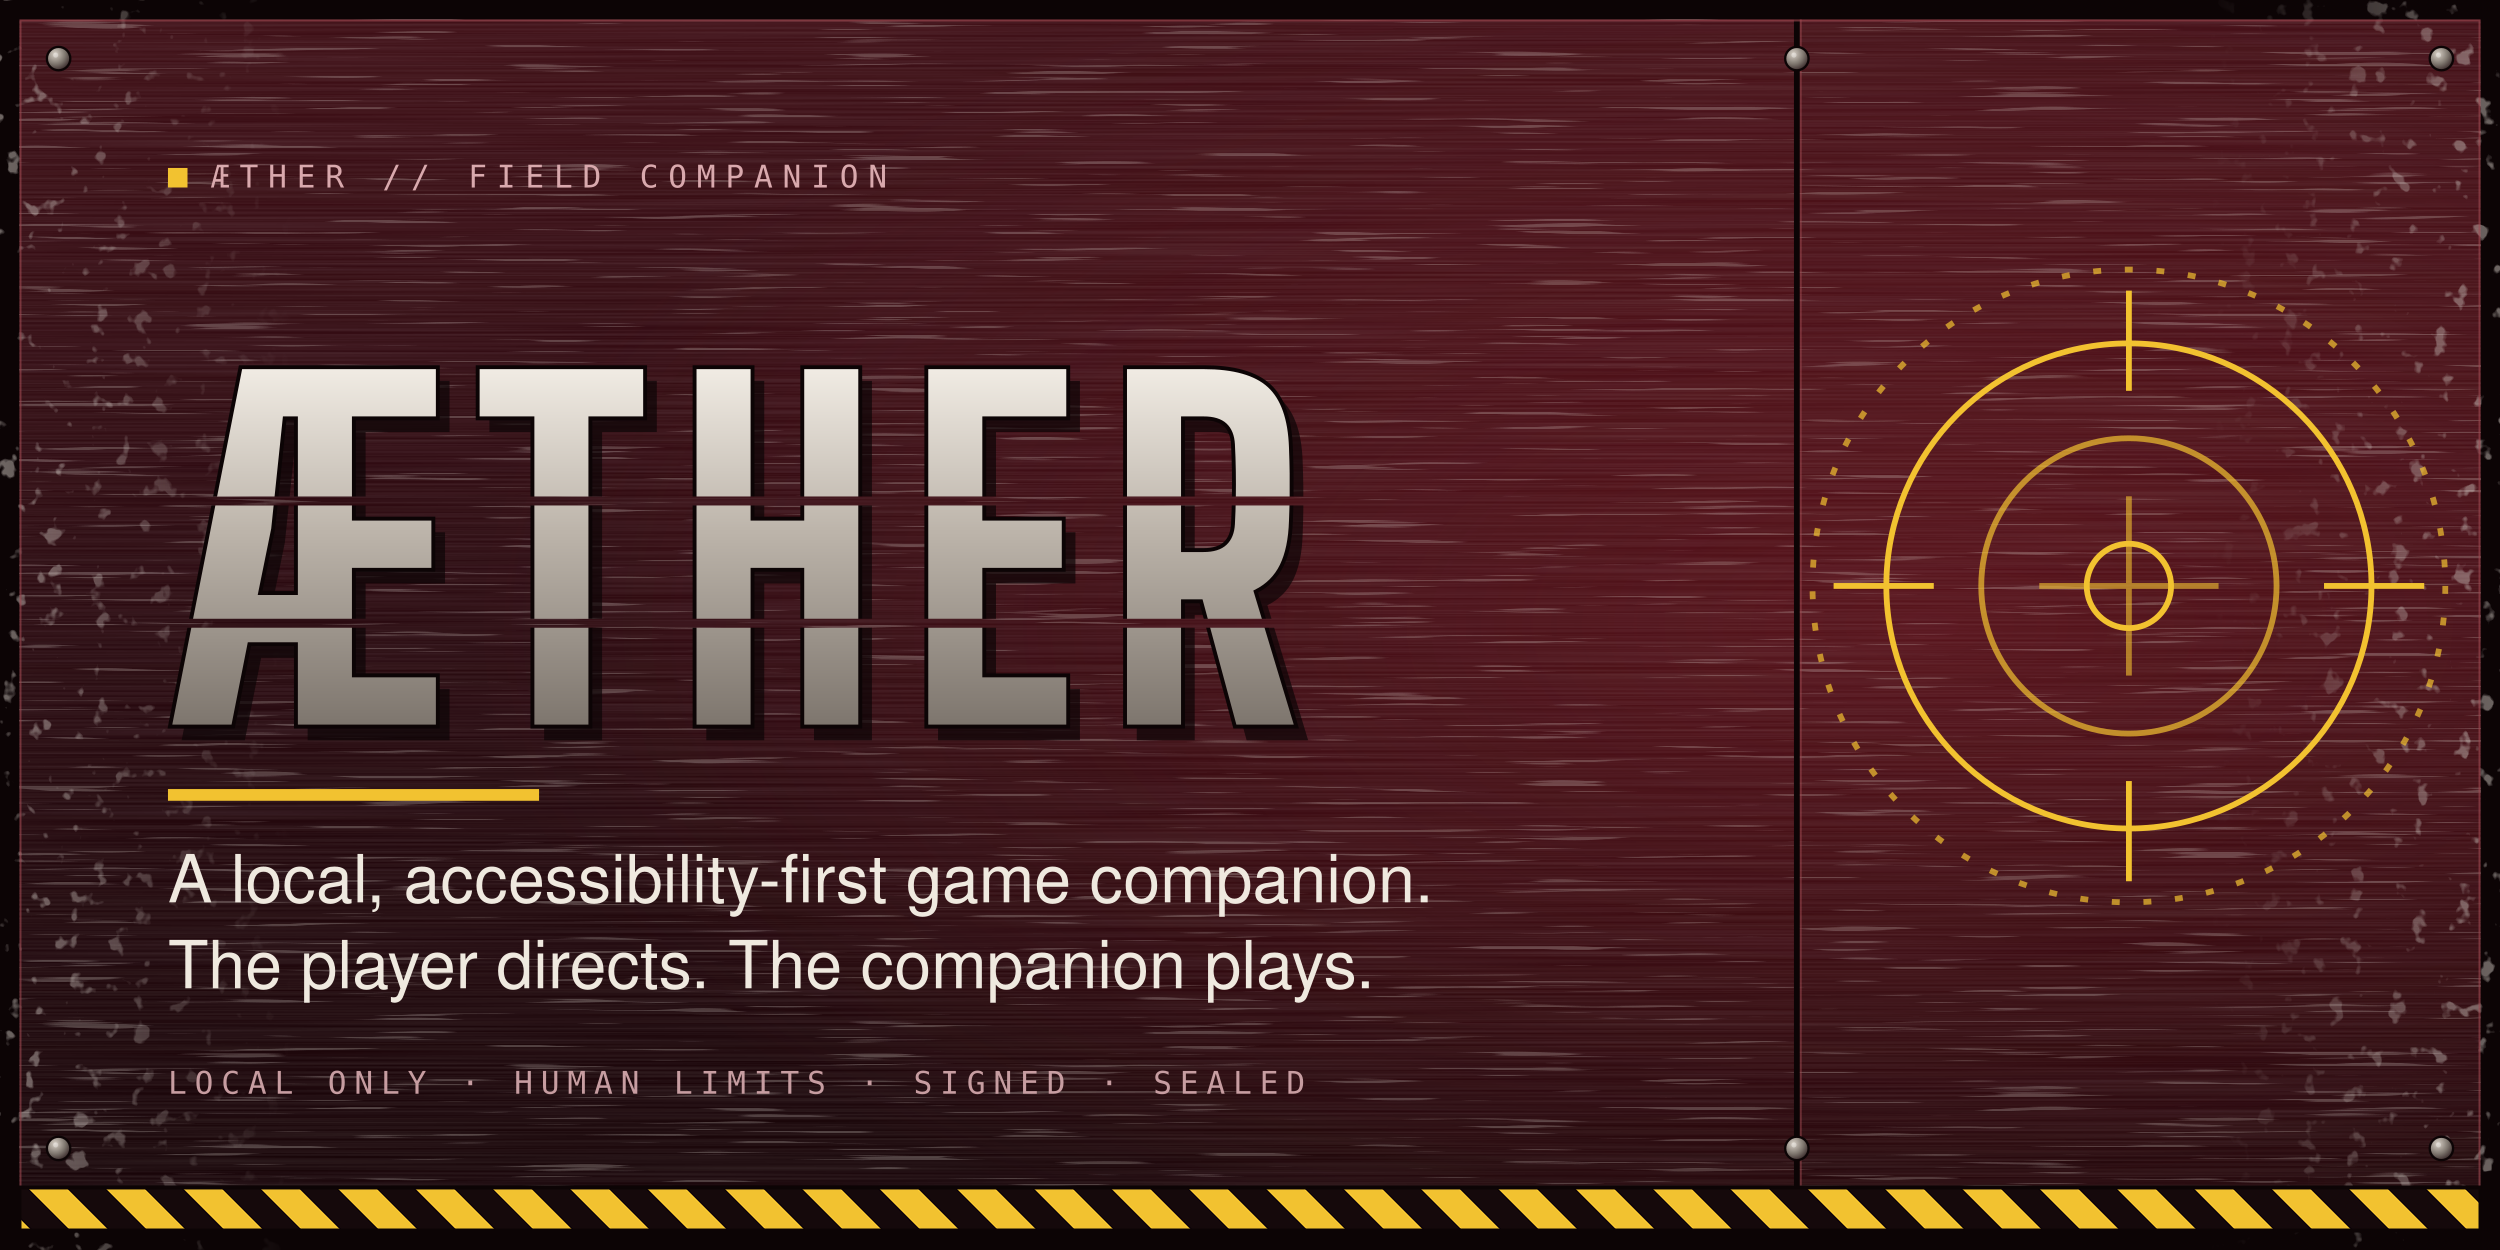
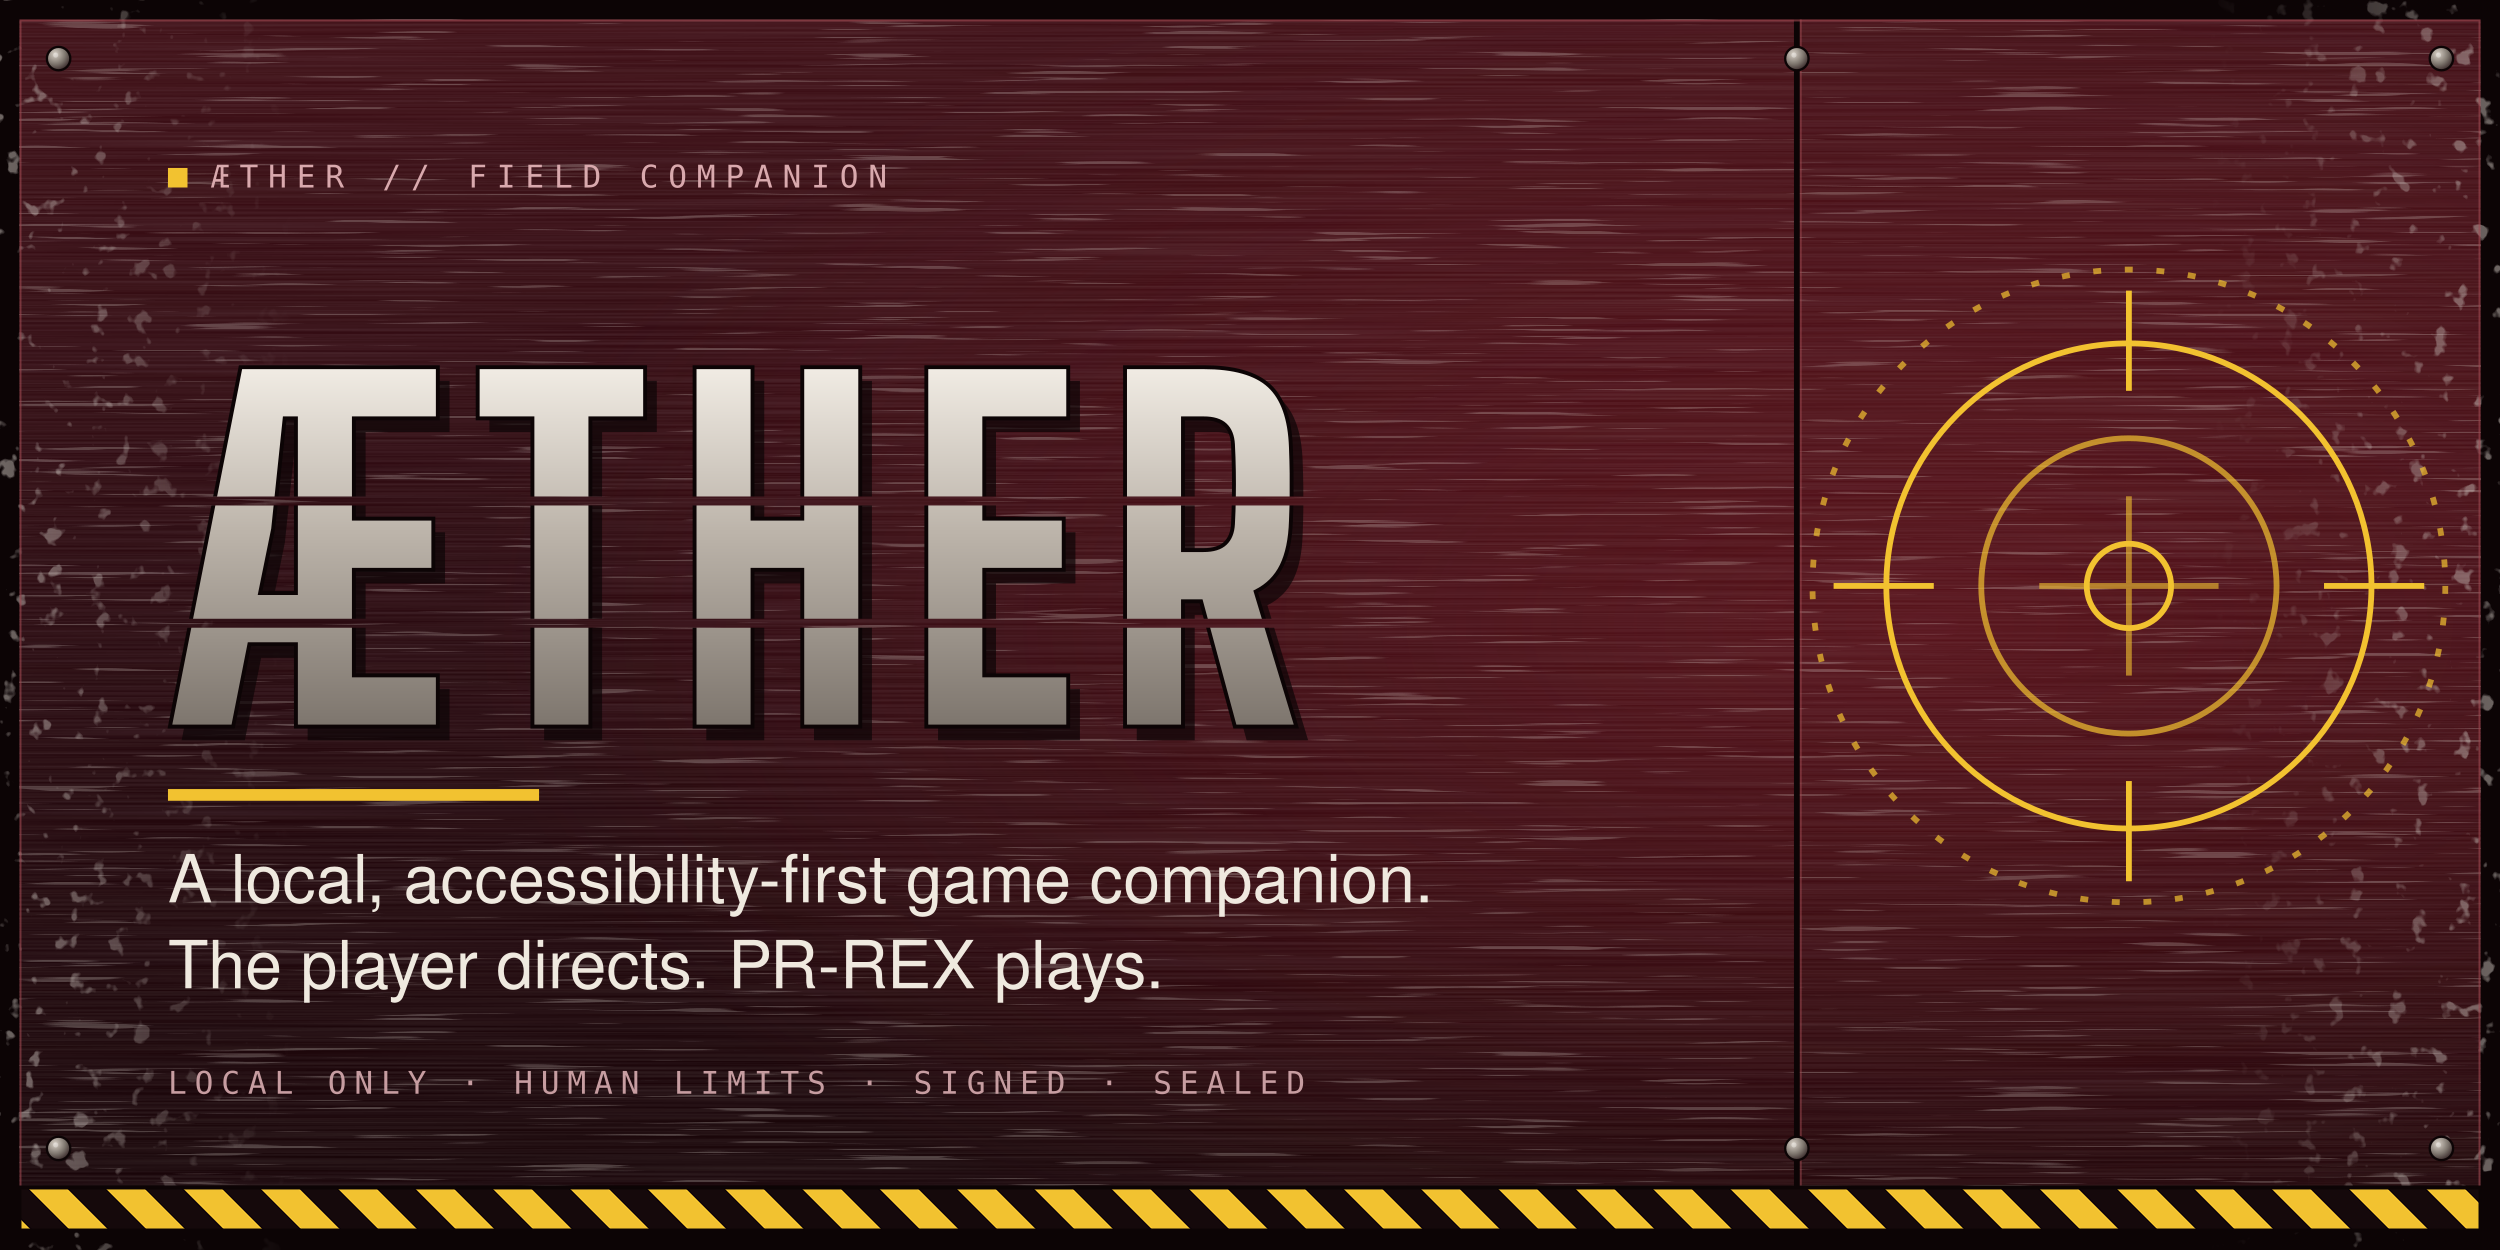
<svg xmlns="http://www.w3.org/2000/svg" viewBox="0 0 1280 640" width="1280" height="640">
  <defs>
    <linearGradient id="splate" x1="0" y1="0" x2="0" y2="1">
      <stop offset="0" stop-color="#3f0f16" />
      <stop offset=".5" stop-color="#2a0a10" />
      <stop offset="1" stop-color="#170508" />
    </linearGradient>
    <linearGradient id="ssteel" x1="0" y1="0" x2="0" y2="1">
      <stop offset="0" stop-color="#f1ece4" />
      <stop offset=".45" stop-color="#bdb5ab" />
      <stop offset="1" stop-color="#7d756d" />
    </linearGradient>
    <radialGradient id="sglow" cx=".78" cy=".5" r=".6">
      <stop offset="0" stop-color="#9a1f2a" stop-opacity=".4" />
      <stop offset="1" stop-color="#b0252f" stop-opacity="0" />
    </radialGradient>
    <linearGradient id="sedge" x1="0" y1="0" x2="1" y2="0">
      <stop offset="0" stop-color="#000" stop-opacity=".55" />
      <stop offset=".08" stop-color="#000" stop-opacity="0" />
      <stop offset=".92" stop-color="#000" stop-opacity="0" />
      <stop offset="1" stop-color="#000" stop-opacity=".55" />
    </linearGradient>
    <filter id="sbrush" x="0" y="0" width="100%" height="100%">
      <feTurbulence type="fractalNoise" baseFrequency="0.004 0.85" numOctaves="2" seed="7" />
      <feColorMatrix values="0 0 0 0 1  0 0 0 0 1  0 0 0 0 1  0 0 0 .5 -.12" />
    </filter>
    <filter id="swear" x="0" y="0" width="100%" height="100%">
      <feTurbulence type="fractalNoise" baseFrequency="0.09" numOctaves="3" seed="23" />
      <feColorMatrix values="0 0 0 0 .55  0 0 0 0 .5  0 0 0 0 .47  0 0 0 11 -7.4" />
    </filter>
    <filter id="sscr" x="0" y="0" width="100%" height="100%">
      <feTurbulence type="fractalNoise" baseFrequency="0.012 0.5" numOctaves="2" seed="41" />
      <feColorMatrix values="0 0 0 0 .85  0 0 0 0 .8  0 0 0 0 .75  0 0 0 14 -9.2" />
    </filter>
    <pattern id="shaz" width="28" height="28" patternUnits="userSpaceOnUse" patternTransform="rotate(-45)">
      <rect width="14" height="28" fill="#f2c230" />
      <rect x="14" width="14" height="28" fill="#15090b" />
    </pattern>
    <radialGradient id="sriv" cx=".35" cy=".3" r=".8">
      <stop offset="0" stop-color="#d8d0c6" />
      <stop offset=".55" stop-color="#7d756d" />
      <stop offset="1" stop-color="#2a1a1c" />
    </radialGradient>
    <mask id="sedgemask">
      <rect width="1280" height="640" fill="#000" />
      <rect width="1280" height="640" fill="url(#sedge2)" />
    </mask>
    <linearGradient id="sedge2" x1="0" y1="0" x2="1" y2="0">
      <stop offset="0" stop-color="#fff" />
      <stop offset=".12" stop-color="#fff" stop-opacity="0" />
      <stop offset=".88" stop-color="#fff" stop-opacity="0" />
      <stop offset="1" stop-color="#fff" />
    </linearGradient>
  </defs>
  <rect width="1280" height="640" fill="#0c0405" />
  <rect x="10" y="10" width="1260" height="620" fill="url(#splate)" />
  <rect x="10" y="10" width="1260" height="620" fill="url(#sglow)" />
  <rect x="10" y="10" width="1260" height="620" filter="url(#sbrush)" opacity=".3" />
  <g mask="url(#sedgemask)">
    <rect width="1280" height="640" filter="url(#swear)" opacity=".55" />
  </g>
  <rect x="10" y="10" width="1260" height="620" filter="url(#sscr)" opacity=".22" />
  <path d="M920 10V630" stroke="#0c0405" stroke-width="3" />
  <path d="M922 10V630" stroke="#a24a52" stroke-width="1" opacity=".5" />
  <rect x="10.5" y="10.5" width="1259" height="619" fill="none" stroke="#a24a52" stroke-opacity=".6" />
  <rect x="10" y="608" width="1260" height="22" fill="url(#shaz)" />
  <rect x="10" y="608" width="1260" height="22" fill="none" stroke="#0c0405" stroke-width="2" />
  <rect x="86" y="86" width="10" height="10" fill="#f2c230" />
  <text x="108" y="96" font-family="Menlo,Consolas,'DejaVu Sans Mono',monospace" font-size="16" letter-spacing="5" fill="#d9a9ad">ÆTHER // FIELD COMPANION</text>
  <mask id="sslit" maskUnits="userSpaceOnUse" x="64" y="168.0" width="624.31" height="224.0">
    <rect x="64" y="168.0" width="624.31" height="224.0" fill="#fff" />
    <rect x="74" y="254.2" width="604.31" height="4.6" fill="#000" />
    <rect x="74" y="316.8" width="604.31" height="4.6" fill="#000" />
  </mask>
  <g mask="url(#sslit)">
    <path d="M86.992 372.0 123.145 188.0H224.169V214.206H181.191V265.534H221.869V291.74H181.191V345.794H224.169V372.0H151.512V329.832H127.701L119.372 372.0ZM133.177 303.626H151.512V214.206H145.755L139.854 270.78Z M272.598 372.0V214.206H244.576V188.0H330.298V214.206H302.276V372.0Z M355.622 372.0V188.0H385.3V265.534H410.761V188.0H440.439V372.0H410.761V291.74H385.3V372.0Z M474.272 372.0V188.0H546.929V214.206H503.95V265.534H544.629V291.74H503.95V345.794H546.929V372.0Z M576.017 372.0V188.0H616.302Q639.516 188.0 649.858 197.53Q660.2 207.059 660.956 229.067Q661.235 236.471 661.305 242.377Q661.375 248.282 661.305 254.052Q661.235 259.822 660.956 266.781Q660.52 280.766 656.225 289.582Q651.93 298.398 642.904 302.889L663.757 372.0H632.256L614.925 307.848H605.695V372.0ZM605.695 281.642H616.253Q623.646 281.642 627.289 278.22Q630.932 274.799 631.277 268.324Q631.622 261.824 631.737 254.868Q631.852 247.912 631.737 240.968Q631.622 234.024 631.277 227.524Q630.932 220.959 627.301 217.582Q623.671 214.206 616.302 214.206H605.695Z" fill="#0c0405" transform="translate(6 7)" opacity=".7" />
    <path d="M86.992 372.0 123.145 188.0H224.169V214.206H181.191V265.534H221.869V291.74H181.191V345.794H224.169V372.0H151.512V329.832H127.701L119.372 372.0ZM133.177 303.626H151.512V214.206H145.755L139.854 270.78Z M272.598 372.0V214.206H244.576V188.0H330.298V214.206H302.276V372.0Z M355.622 372.0V188.0H385.3V265.534H410.761V188.0H440.439V372.0H410.761V291.74H385.3V372.0Z M474.272 372.0V188.0H546.929V214.206H503.95V265.534H544.629V291.74H503.95V345.794H546.929V372.0Z M576.017 372.0V188.0H616.302Q639.516 188.0 649.858 197.53Q660.2 207.059 660.956 229.067Q661.235 236.471 661.305 242.377Q661.375 248.282 661.305 254.052Q661.235 259.822 660.956 266.781Q660.52 280.766 656.225 289.582Q651.93 298.398 642.904 302.889L663.757 372.0H632.256L614.925 307.848H605.695V372.0ZM605.695 281.642H616.253Q623.646 281.642 627.289 278.22Q630.932 274.799 631.277 268.324Q631.622 261.824 631.737 254.868Q631.852 247.912 631.737 240.968Q631.622 234.024 631.277 227.524Q630.932 220.959 627.301 217.582Q623.671 214.206 616.302 214.206H605.695Z" fill="url(#ssteel)" stroke="#0c0405" stroke-width="2" />
  </g>
  <rect x="86" y="404" width="190" height="6" fill="#f2c230" />
  <text x="86" y="462" font-family="'Helvetica Neue',Helvetica,Arial,sans-serif" font-size="34" fill="#efe9df">A local, accessibility-first game companion.</text>
-   <text x="86" y="506" font-family="'Helvetica Neue',Helvetica,Arial,sans-serif" font-size="34" fill="#efe9df">The player directs. The companion plays.</text>
+   <text x="86" y="506" font-family="'Helvetica Neue',Helvetica,Arial,sans-serif" font-size="34" fill="#efe9df">The player directs. PR-REX plays.</text>
  <text x="86" y="560" font-family="Menlo,Consolas,'DejaVu Sans Mono',monospace" font-size="16" letter-spacing="4" fill="#c79da1">LOCAL ONLY · HUMAN LIMITS · SIGNED · SEALED</text>
  <g transform="translate(1090 300) scale(1.35)" fill="none" stroke="#f2c230" stroke-width="2.2">
    <circle r="120" stroke-dasharray="3 9" opacity=".7" />
    <circle r="92" />
    <circle r="56" opacity=".7" />
    <circle r="16" />
    <path d="M0 -112v38M0 74v38M-112 0h38M74 0h38" />
    <path d="M-34 0h68M0 -34v68" opacity=".6" />
  </g>
  <circle cx="30" cy="30" r="6" fill="url(#sriv)" stroke="#0c0405" stroke-width="1.2" />
  <circle cx="28.5" cy="28.2" r="1.32" fill="#fff" opacity=".35" />
  <circle cx="1250" cy="30" r="6" fill="url(#sriv)" stroke="#0c0405" stroke-width="1.2" />
  <circle cx="1248.5" cy="28.2" r="1.32" fill="#fff" opacity=".35" />
  <circle cx="30" cy="588" r="6" fill="url(#sriv)" stroke="#0c0405" stroke-width="1.2" />
  <circle cx="28.5" cy="586.2" r="1.32" fill="#fff" opacity=".35" />
  <circle cx="1250" cy="588" r="6" fill="url(#sriv)" stroke="#0c0405" stroke-width="1.2" />
  <circle cx="1248.5" cy="586.2" r="1.32" fill="#fff" opacity=".35" />
  <circle cx="920" cy="30" r="6" fill="url(#sriv)" stroke="#0c0405" stroke-width="1.2" />
  <circle cx="918.5" cy="28.2" r="1.32" fill="#fff" opacity=".35" />
  <circle cx="920" cy="588" r="6" fill="url(#sriv)" stroke="#0c0405" stroke-width="1.2" />
  <circle cx="918.5" cy="586.2" r="1.32" fill="#fff" opacity=".35" />
</svg>
